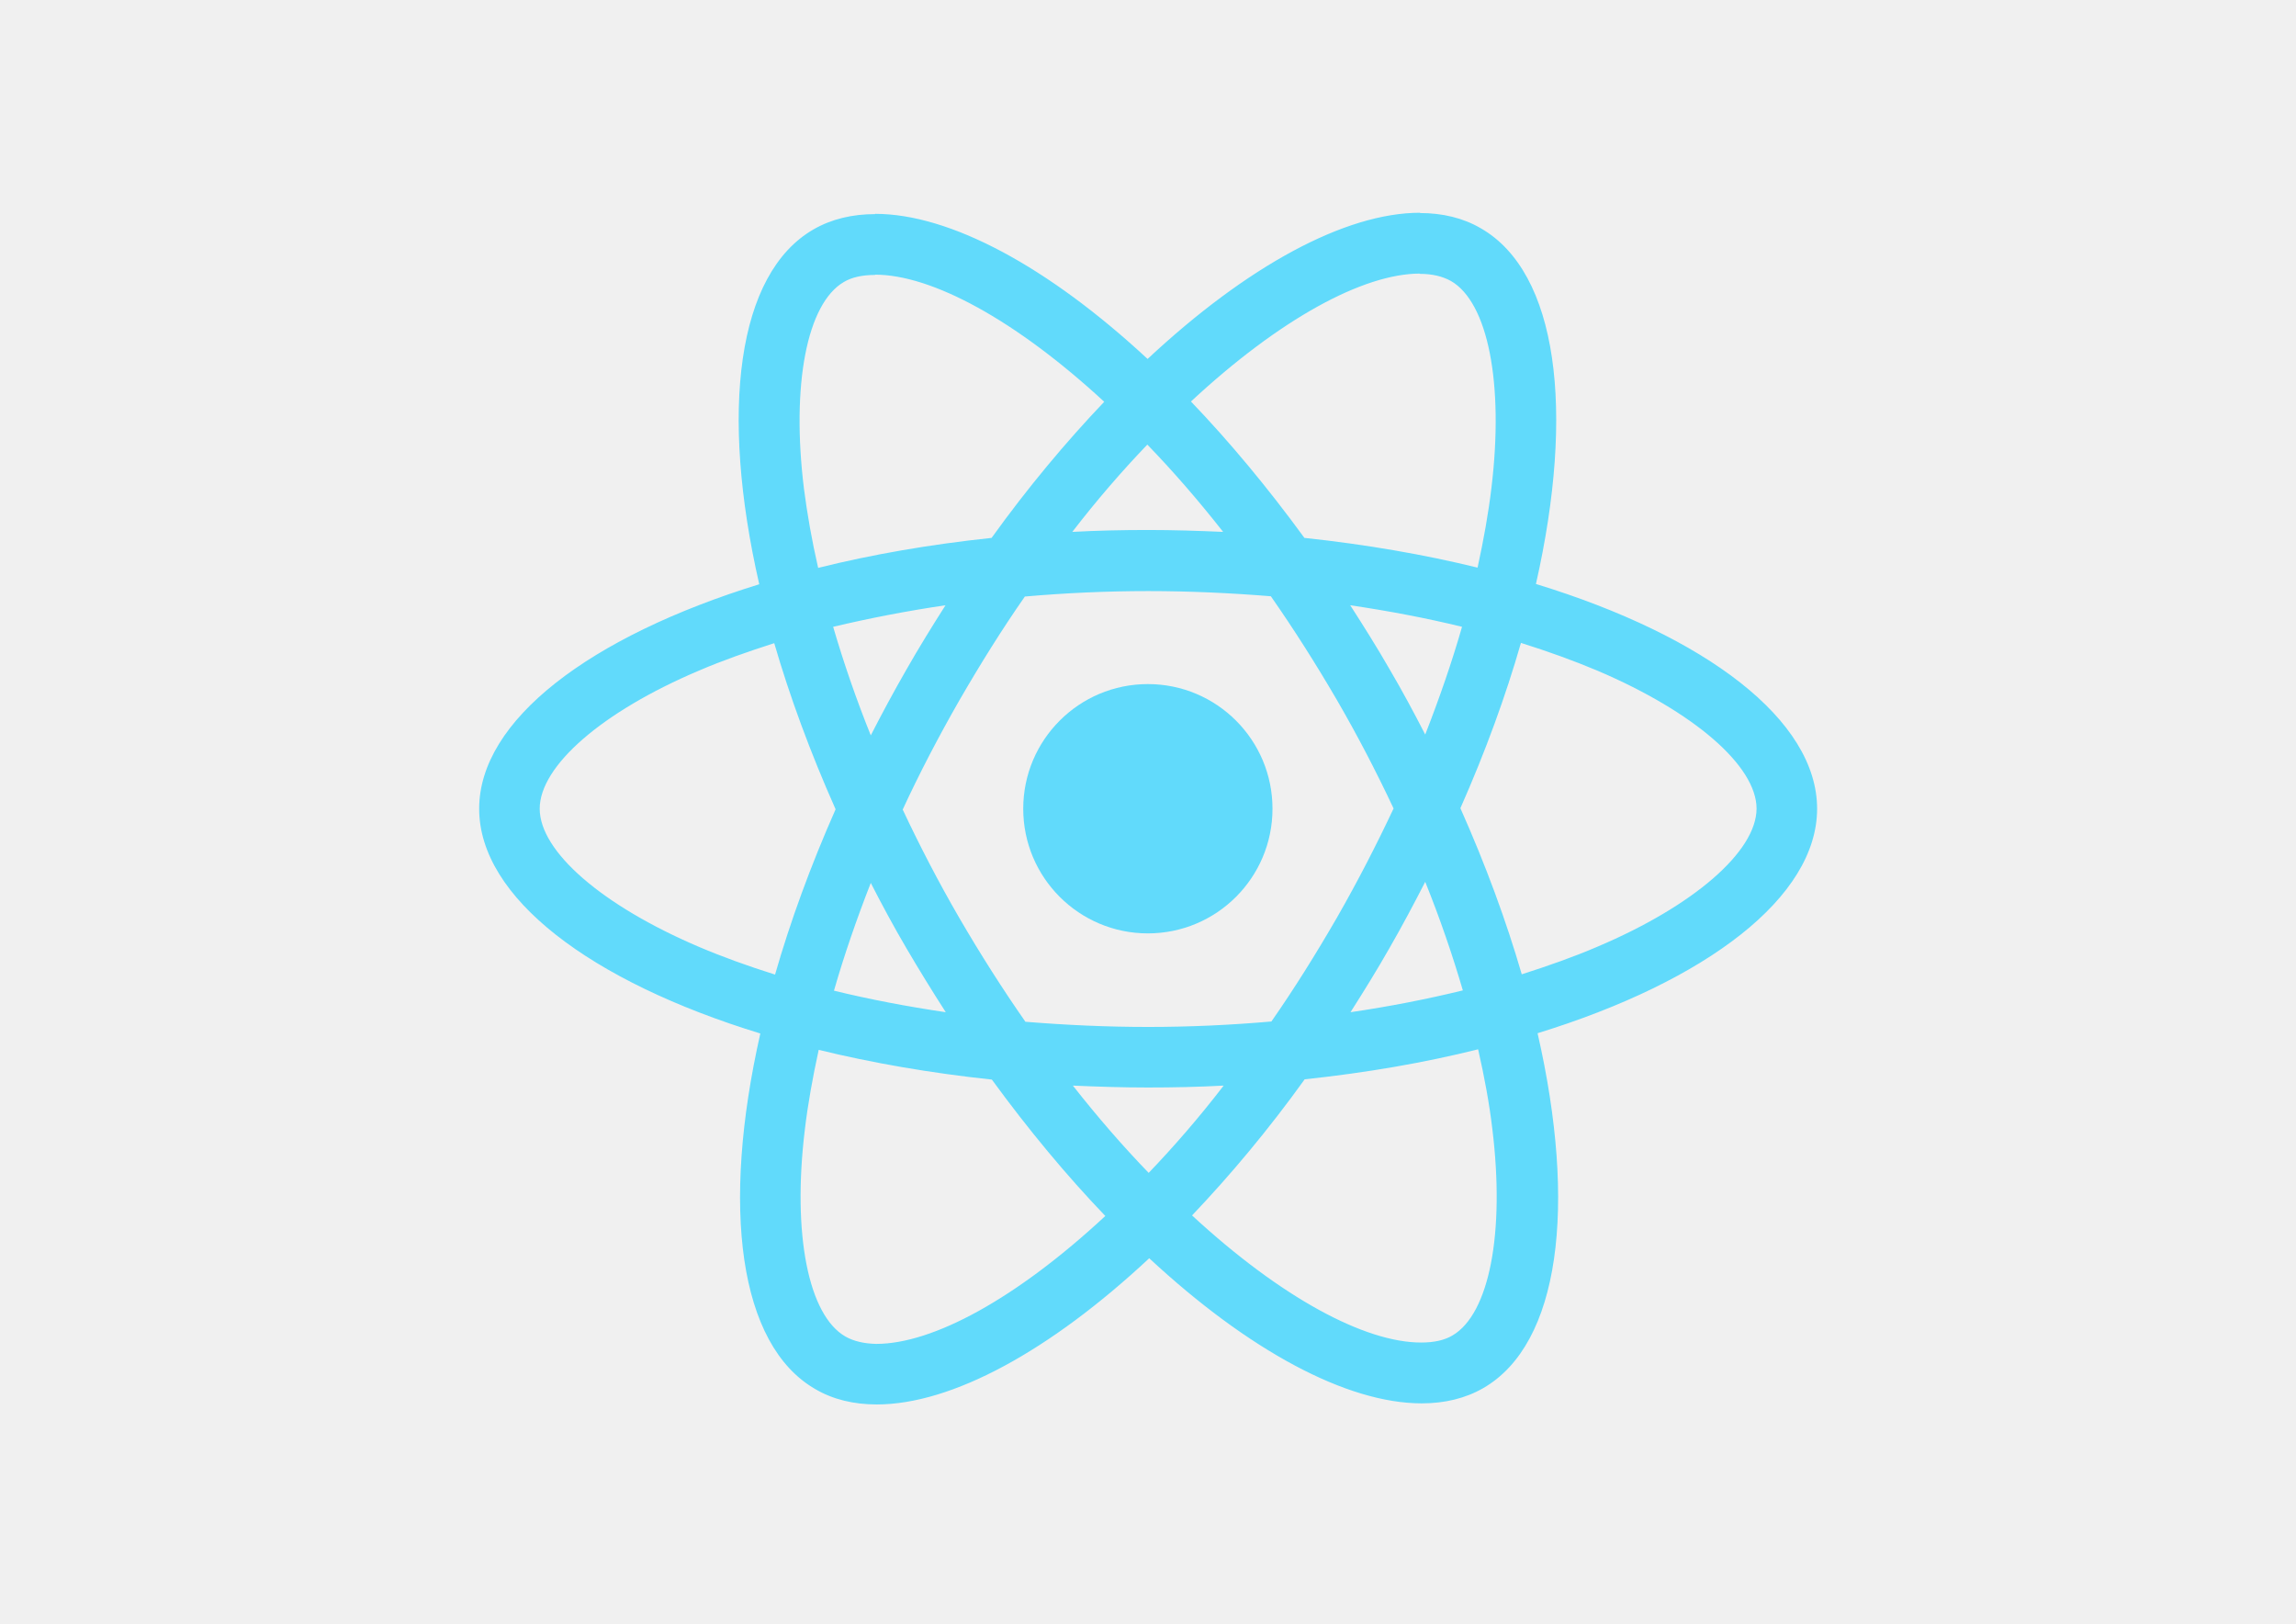
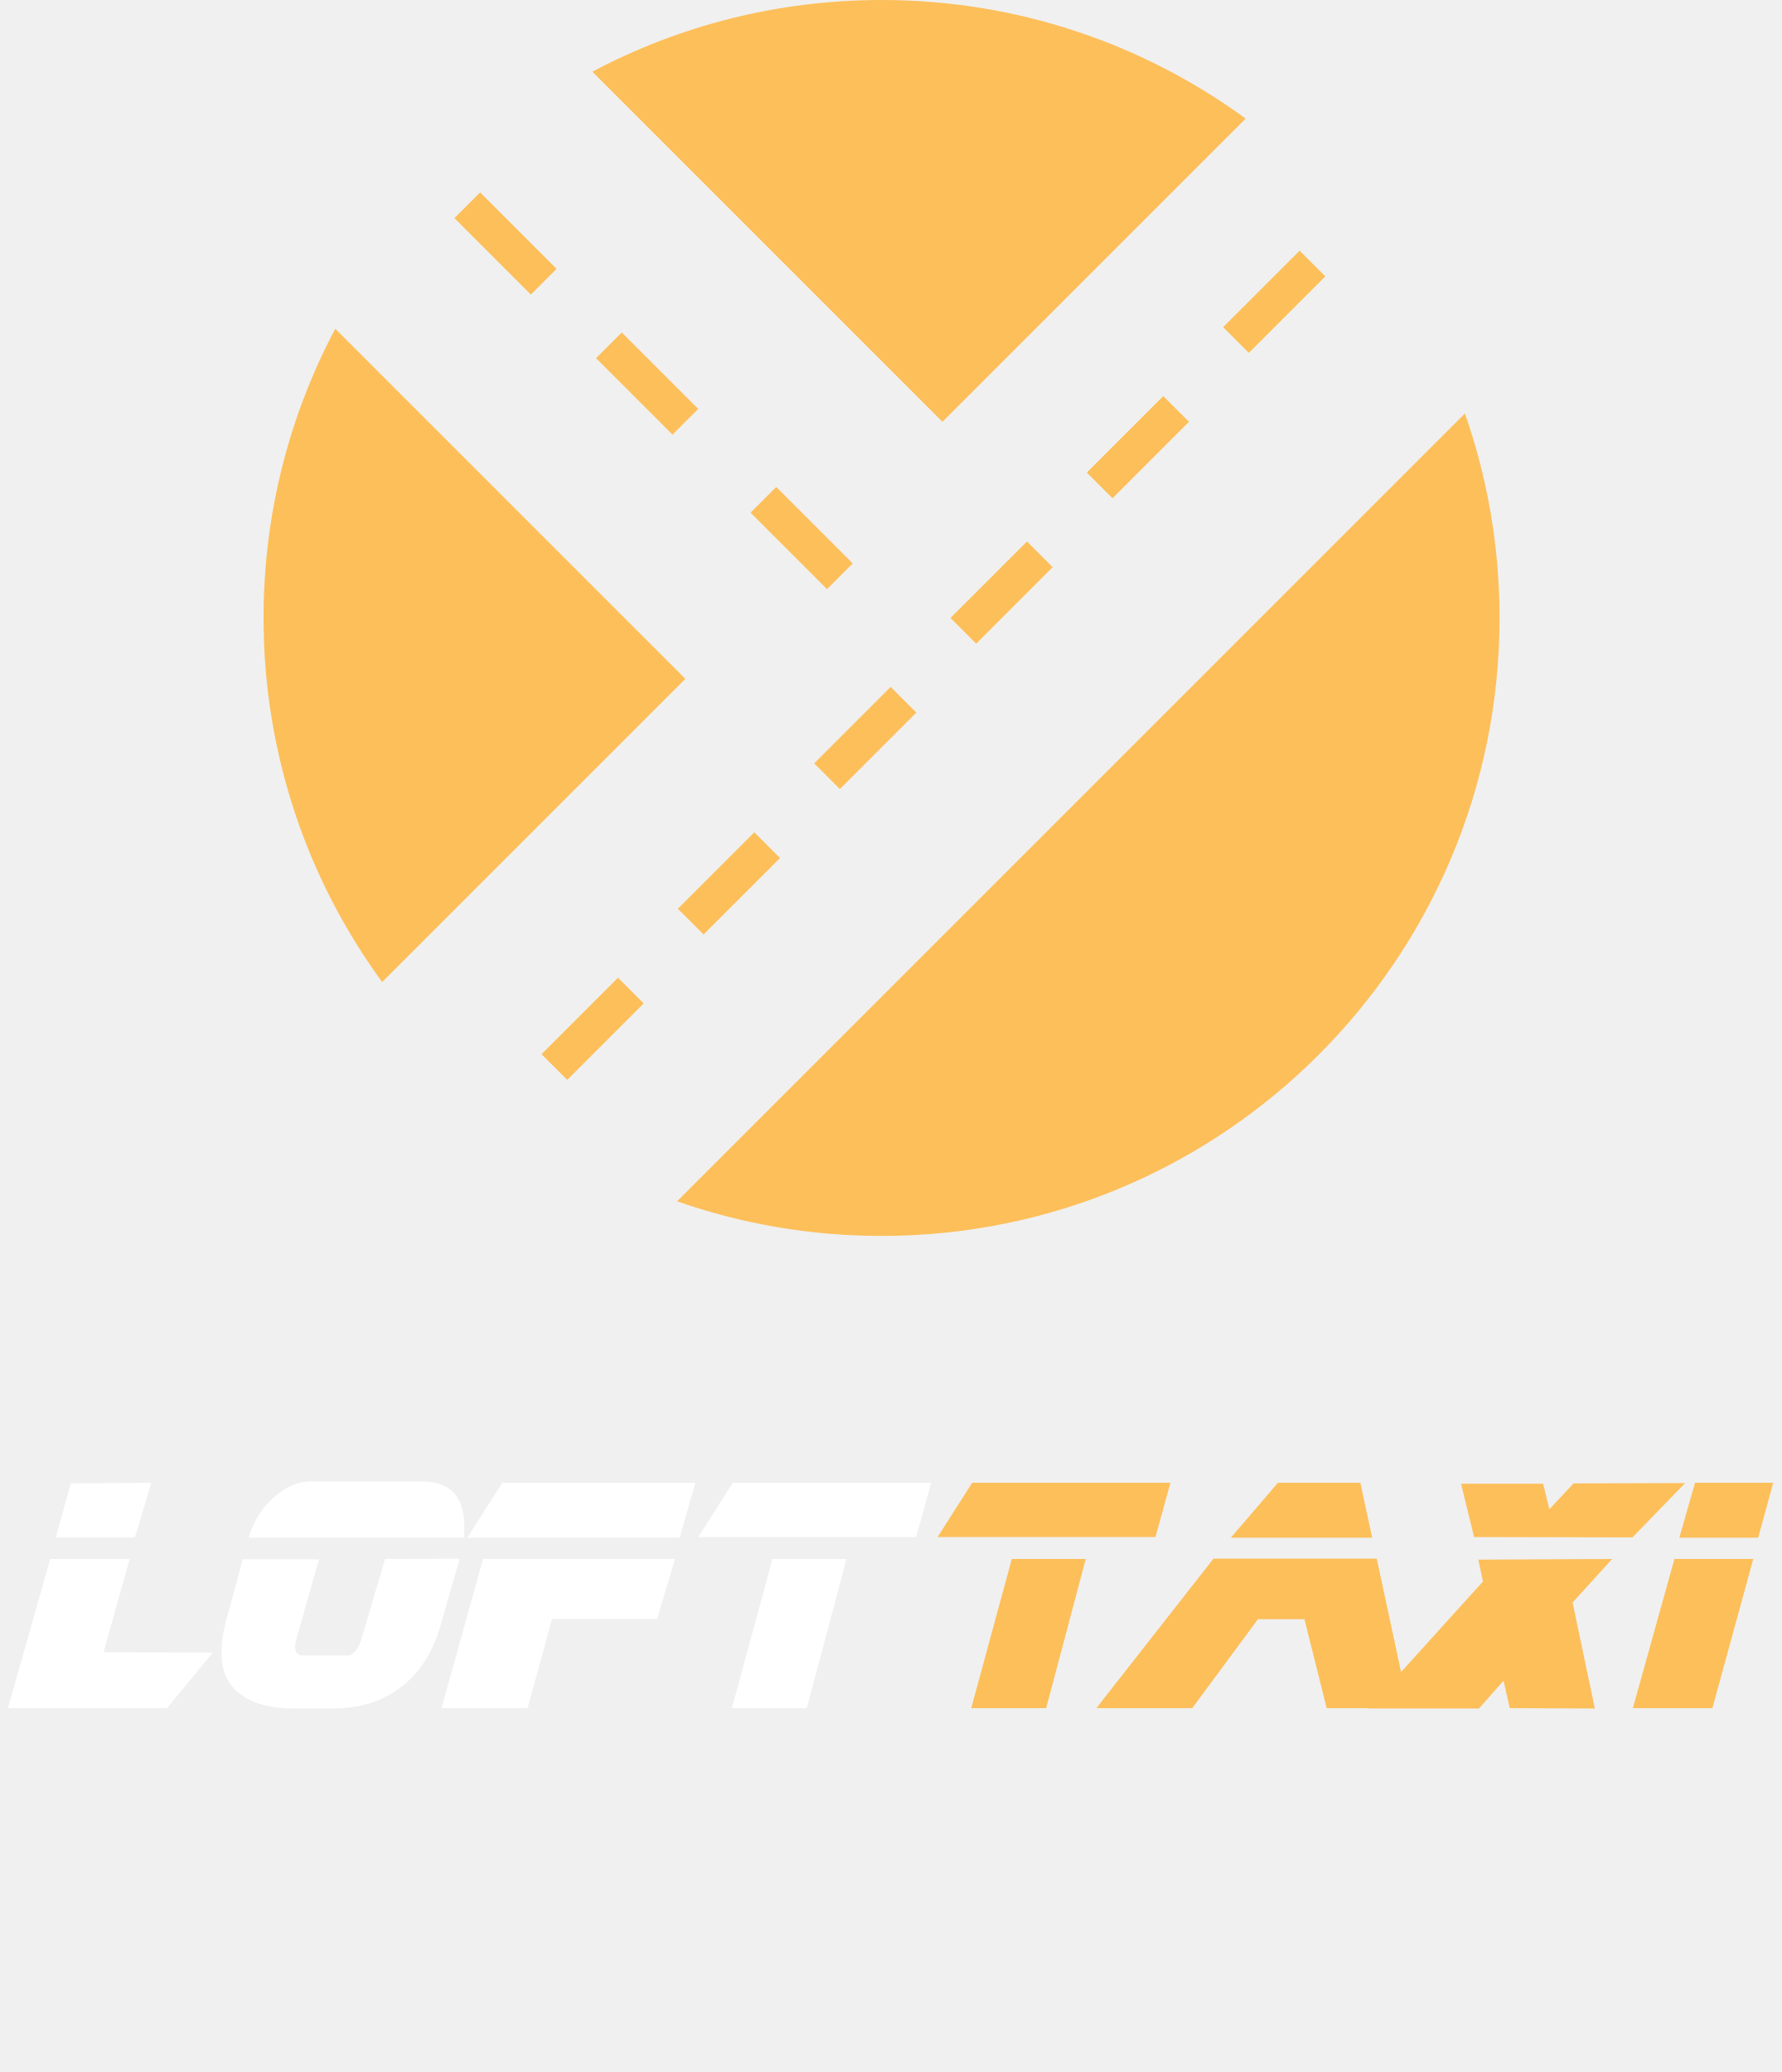
- <svg xmlns="http://www.w3.org/2000/svg" viewBox="0 0 841.9 595.3">
-   <g fill="#61DAFB">
-     <path d="M666.3 296.5c0-32.5-40.7-63.3-103.1-82.4 14.4-63.6 8-114.2-20.2-130.4-6.5-3.8-14.1-5.6-22.4-5.6v22.3c4.6 0 8.3.9 11.4 2.6 13.6 7.8 19.5 37.5 14.9 75.7-1.1 9.4-2.9 19.3-5.1 29.4-19.6-4.8-41-8.5-63.5-10.9-13.5-18.5-27.5-35.3-41.6-50 32.6-30.3 63.2-46.9 84-46.9V78c-27.5 0-63.5 19.6-99.9 53.6-36.4-33.8-72.4-53.2-99.9-53.2v22.3c20.7 0 51.4 16.5 84 46.6-14 14.7-28 31.4-41.3 49.9-22.6 2.4-44 6.1-63.6 11-2.3-10-4-19.7-5.2-29-4.7-38.2 1.1-67.9 14.6-75.8 3-1.8 6.9-2.6 11.5-2.6V78.5c-8.4 0-16 1.8-22.6 5.6-28.1 16.2-34.4 66.7-19.9 130.1-62.2 19.2-102.7 49.9-102.7 82.3 0 32.5 40.7 63.3 103.1 82.4-14.4 63.6-8 114.2 20.2 130.4 6.5 3.8 14.1 5.6 22.5 5.6 27.5 0 63.5-19.6 99.9-53.6 36.4 33.8 72.4 53.2 99.9 53.2 8.4 0 16-1.8 22.6-5.6 28.1-16.2 34.4-66.7 19.9-130.1 62-19.1 102.5-49.9 102.5-82.3zm-130.2-66.7c-3.7 12.9-8.3 26.2-13.5 39.5-4.1-8-8.4-16-13.1-24-4.6-8-9.5-15.8-14.4-23.4 14.2 2.1 27.9 4.7 41 7.9zm-45.8 106.5c-7.8 13.5-15.8 26.3-24.1 38.2-14.9 1.3-30 2-45.2 2-15.1 0-30.2-.7-45-1.9-8.3-11.9-16.4-24.6-24.2-38-7.6-13.1-14.5-26.4-20.8-39.8 6.2-13.4 13.2-26.8 20.7-39.9 7.8-13.5 15.8-26.3 24.1-38.2 14.9-1.3 30-2 45.2-2 15.1 0 30.2.7 45 1.9 8.3 11.9 16.4 24.6 24.2 38 7.6 13.1 14.5 26.4 20.8 39.8-6.3 13.4-13.2 26.8-20.7 39.9zm32.3-13c5.4 13.4 10 26.8 13.8 39.8-13.1 3.2-26.9 5.9-41.2 8 4.9-7.7 9.8-15.6 14.4-23.7 4.6-8 8.9-16.1 13-24.1zM421.2 430c-9.3-9.6-18.6-20.3-27.8-32 9 .4 18.2.7 27.5.7 9.4 0 18.7-.2 27.8-.7-9 11.7-18.3 22.4-27.5 32zm-74.4-58.9c-14.2-2.1-27.9-4.7-41-7.9 3.7-12.9 8.3-26.2 13.5-39.5 4.1 8 8.4 16 13.1 24 4.7 8 9.5 15.8 14.4 23.4zM420.7 163c9.3 9.6 18.6 20.3 27.8 32-9-.4-18.2-.7-27.5-.7-9.4 0-18.7.2-27.8.7 9-11.7 18.3-22.4 27.5-32zm-74 58.9c-4.9 7.7-9.8 15.6-14.4 23.7-4.6 8-8.9 16-13 24-5.4-13.4-10-26.8-13.8-39.8 13.1-3.1 26.9-5.8 41.2-7.9zm-90.5 125.2c-35.4-15.1-58.3-34.9-58.3-50.6 0-15.7 22.9-35.6 58.3-50.6 8.6-3.7 18-7 27.7-10.1 5.7 19.6 13.2 40 22.5 60.9-9.2 20.8-16.6 41.1-22.2 60.6-9.9-3.1-19.3-6.5-28-10.2zM310 490c-13.6-7.8-19.5-37.5-14.9-75.7 1.1-9.4 2.9-19.3 5.1-29.4 19.6 4.8 41 8.5 63.5 10.9 13.5 18.5 27.5 35.3 41.6 50-32.6 30.3-63.2 46.9-84 46.9-4.5-.1-8.3-1-11.3-2.7zm237.2-76.2c4.7 38.2-1.1 67.9-14.6 75.8-3 1.8-6.9 2.6-11.5 2.6-20.7 0-51.4-16.5-84-46.6 14-14.7 28-31.4 41.3-49.9 22.6-2.4 44-6.1 63.6-11 2.3 10.1 4.1 19.8 5.2 29.1zm38.5-66.7c-8.6 3.7-18 7-27.7 10.1-5.7-19.6-13.2-40-22.5-60.9 9.2-20.8 16.6-41.1 22.2-60.6 9.9 3.1 19.3 6.5 28.1 10.2 35.4 15.1 58.3 34.9 58.3 50.6-.1 15.7-23 35.6-58.4 50.6zM320.8 78.4z" />
-     <circle cx="420.9" cy="296.5" r="45.7" />
-     <path d="M520.5 78.1z" />
-   </g>
+ <svg xmlns="http://www.w3.org/2000/svg" width="196" height="228" viewBox="0 0 196 228" fill="none">
+   <path d="M16.646 163.16L14.846 169.172H6.134L7.79 163.232L16.646 163.16ZM23.414 181.844L18.374 187.964H0.878L5.522 171.548H14.27L11.39 181.808L23.414 181.844ZM51.083 169.208H27.359C27.839 167.576 28.655 166.196 29.807 165.068C31.223 163.7 32.687 163.016 34.199 163.016H46.439C49.535 163.016 51.083 164.66 51.083 167.948C51.083 168.764 51.083 169.184 51.083 169.208ZM50.579 171.512L50.435 172.088C50.051 173.336 49.391 175.616 48.455 178.928C47.855 181.016 46.931 182.768 45.683 184.184C43.427 186.728 40.403 188 36.611 188H32.327C30.023 188 28.199 187.568 26.855 186.704C25.199 185.672 24.371 184.076 24.371 181.916C24.371 180.764 24.551 179.54 24.911 178.244L26.711 171.584H35.099L32.615 180.332C32.519 180.74 32.471 181.052 32.471 181.268C32.471 181.748 32.687 182.048 33.119 182.168H38.339C38.987 182 39.467 181.388 39.779 180.332L42.371 171.548L50.579 171.512ZM76.515 163.16L74.787 169.208H51.423L55.275 163.16H76.515ZM74.283 171.548L72.303 178.136H60.747L58.047 187.964H48.579L53.151 171.548H74.283ZM102.46 163.16L100.804 169.136H76.828L80.644 163.16H102.46ZM93.136 171.548L88.78 187.964H80.536L85 171.548H93.136Z" fill="white" />
+   <path d="M128.792 163.16L127.136 169.136H103.16L106.976 163.16H128.792ZM119.468 171.548L115.112 187.964H106.868L111.332 171.548H119.468ZM150.984 169.208H135.432L140.616 163.16H149.688L150.984 169.208ZM155.016 187.964H145.98L143.532 178.172H138.42L131.184 187.964H120.636L133.524 171.512H151.488L155.016 187.964ZM185.421 163.196L179.625 169.172L162.201 169.136L160.761 163.268H169.797L170.481 166.076L173.145 163.232L185.421 163.196ZM177.393 171.548L173.037 176.336L175.485 188L166.125 187.964L165.441 184.94L162.741 188H150.536L163.173 174.032L162.669 171.62L177.393 171.548ZM195.114 163.16L193.458 169.208H184.782L186.51 163.16H195.114ZM192.918 171.548L188.418 187.964H179.67L184.242 171.548H192.918Z" fill="#FDBF5A" />
+   <path fill-rule="evenodd" clip-rule="evenodd" d="M97 136C134.555 136 165 105.555 165 68C165 60.113 163.657 52.54 161.188 45.497L74.497 132.188C81.54 134.657 89.113 136 97 136ZM42.051 108.065L75.416 74.7L36.891 36.176C31.854 45.671 29 56.502 29 68C29 82.98 33.844 96.829 42.051 108.065ZM65.176 7.891L103.7 46.416L137.065 13.051C125.829 4.844 111.98 0 97 0C85.502 0 74.671 2.854 65.176 7.891Z" fill="#FDBF5A" />
+   <path d="M51.414 22.586L59.828 31" stroke="#FDBF5A" stroke-width="4" />
+   <path d="M69.414 109L61 117.414" stroke="#FDBF5A" stroke-width="4" />
+   <path d="M84.414 93L76 101.414" stroke="#FDBF5A" stroke-width="4" />
+   <path d="M99.414 77L91 85.414" stroke="#FDBF5A" stroke-width="4" />
+   <path d="M129.414 45L121 53.414" stroke="#FDBF5A" stroke-width="4" />
+   <path d="M144.414 29L136 37.414" stroke="#FDBF5A" stroke-width="4" />
+   <path d="M67 38L75.414 46.414" stroke="#FDBF5A" stroke-width="4" />
+   <path d="M84 55L92.414 63.414" stroke="#FDBF5A" stroke-width="4" />
+   <path d="M114.414 61L106 69.414" stroke="#FDBF5A" stroke-width="4" />
</svg>
